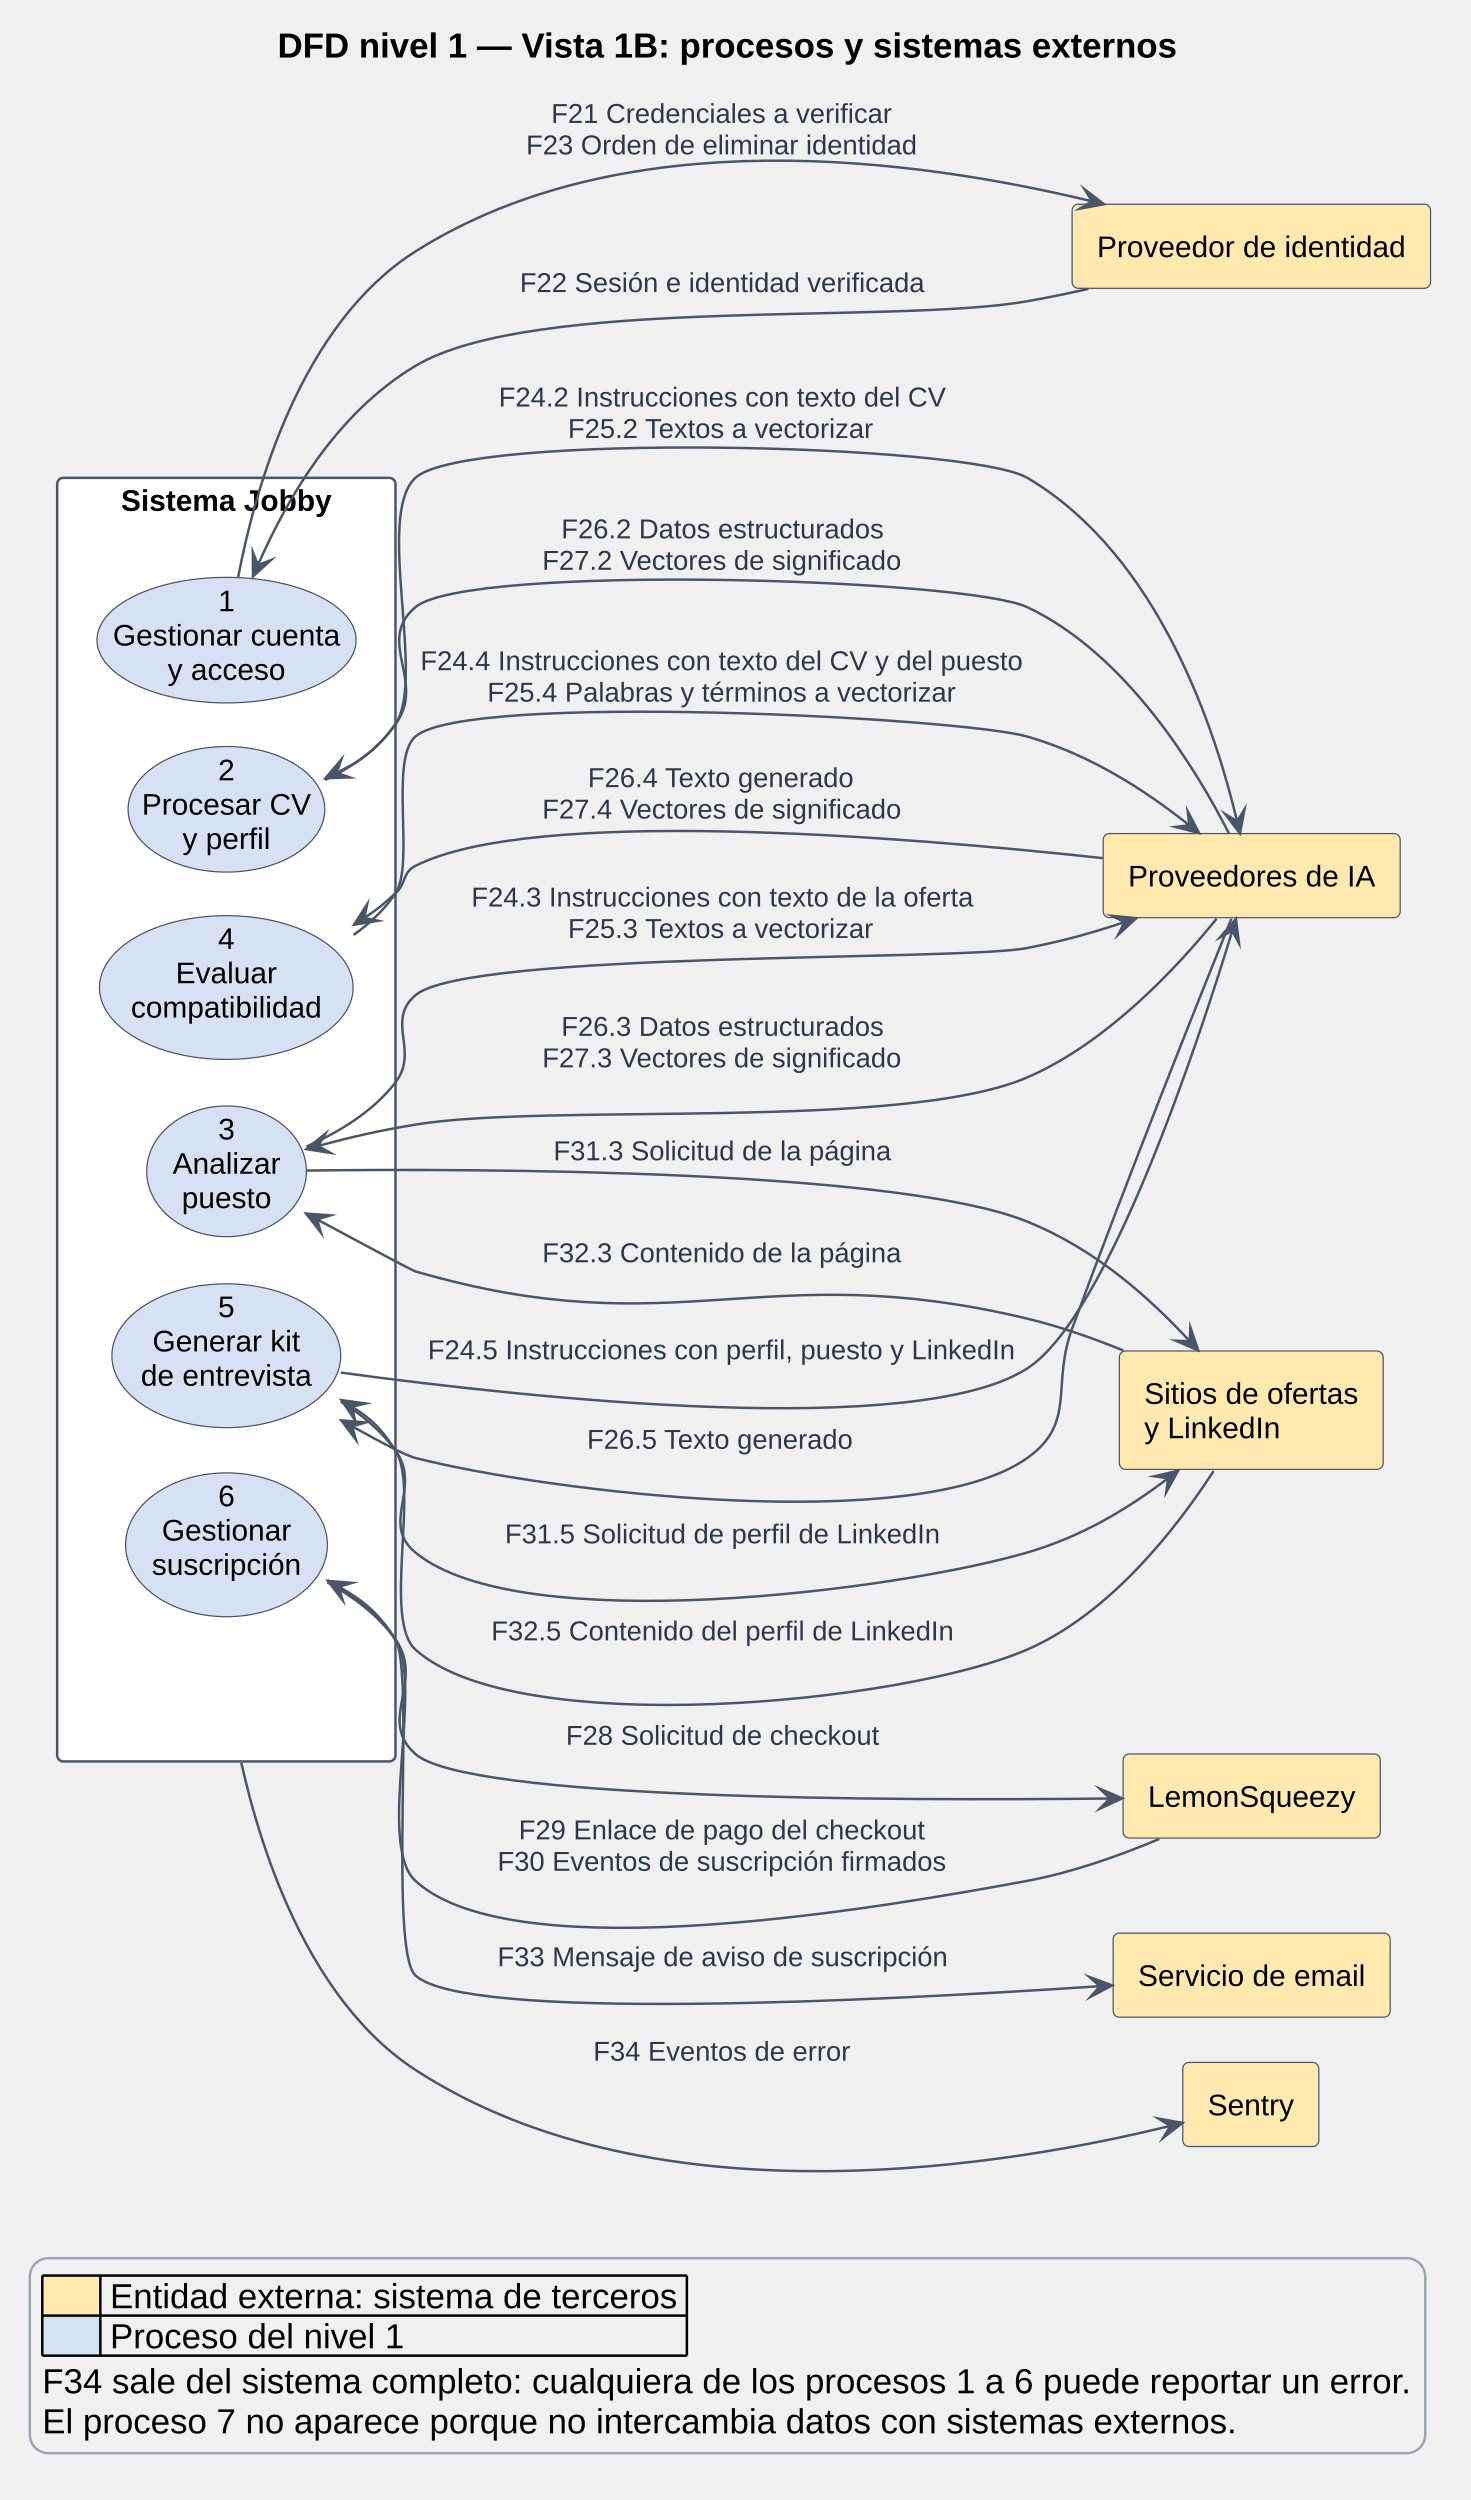
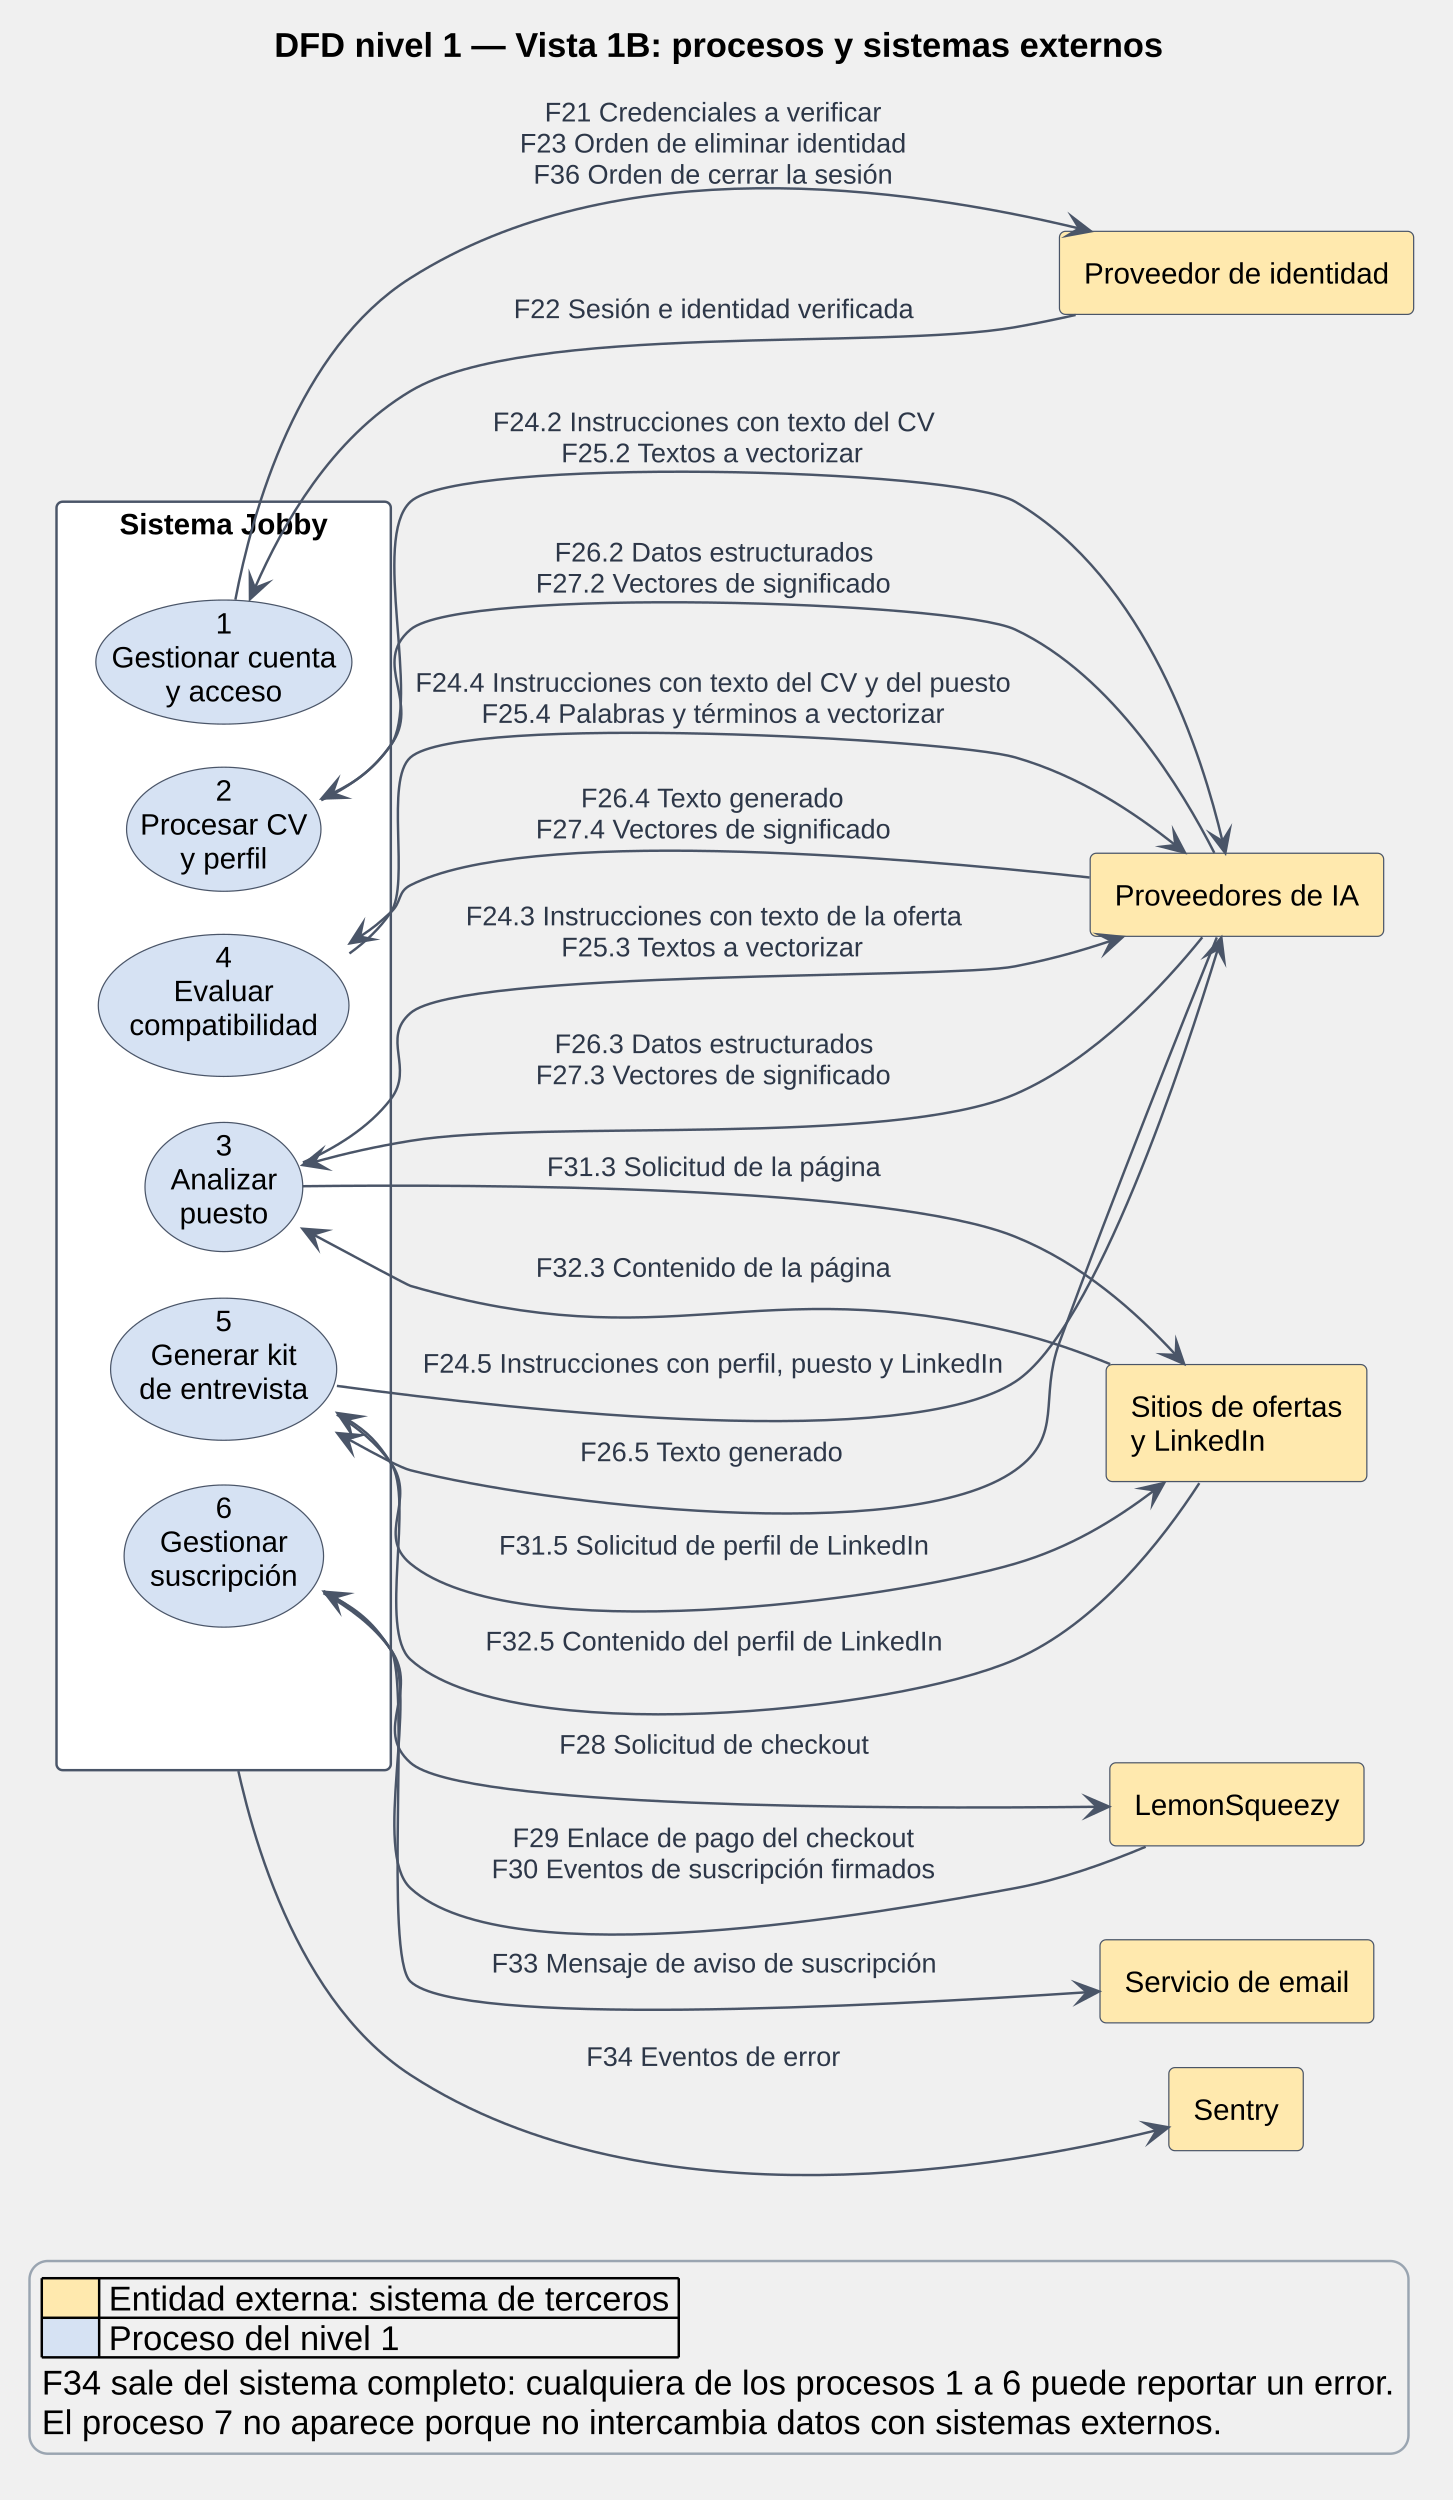
- <svg xmlns="http://www.w3.org/2000/svg" version="1.1" data-diagram-type="DESCRIPTION" style="width:591px;height:1005px;background:#FFFFFF;" width="591px" height="1005px" viewBox="0 0 591 1005" zoomAndPan="magnify" preserveAspectRatio="none" contentStyleType="text/css">
+ <svg xmlns="http://www.w3.org/2000/svg" version="1.1" data-diagram-type="DESCRIPTION" style="width:591px;height:1017px;background:#FFFFFF;" width="591px" height="1017px" viewBox="0 0 591 1017" zoomAndPan="magnify" preserveAspectRatio="none" contentStyleType="text/css">
  <defs />
  <g font-family="sans-serif" lengthAdjust="spacing">
    <g class="title" data-source-line="18">
      <text x="111.579" y="23.132" fill="#000" font-size="14" textLength="361.813" font-weight="700" font-family="Arial">DFD nivel 1 — Vista 1B: procesos y sistemas externos</text>
    </g>
    <g class="cluster" data-qualified-name="SIS" id="ent0001" data-source-line="20">
-       <rect x="22.985" y="192.099" width="136" height="516" fill="#FFF" style="stroke:#4A5568;stroke-width:1;" rx="2.5" ry="2.5" />
-       <text x="48.636" y="205.354" fill="#000" font-size="12" textLength="84.697" font-weight="700" font-family="Arial">Sistema Jobby</text>
+       <rect x="22.985" y="204.099" width="136" height="516" fill="#FFF" style="stroke:#4A5568;stroke-width:1;" rx="2.5" ry="2.5" />
+       <text x="48.636" y="217.354" fill="#000" font-size="12" textLength="84.697" font-weight="700" font-family="Arial">Sistema Jobby</text>
    </g>
    <g class="entity" data-qualified-name="ID" id="ent0008" data-source-line="29">
-       <rect x="430.985" y="82.099" width="144.09" height="33.799" fill="#FFE9AE" style="stroke:#4A5568;stroke-width:0.5;" rx="2.5" ry="2.5" />
-       <text x="440.985" y="103.354" fill="#000" font-size="12" textLength="124.09" font-family="Arial">Proveedor de identidad</text>
+       <rect x="430.985" y="94.099" width="144.09" height="33.799" fill="#FFE9AE" style="stroke:#4A5568;stroke-width:0.5;" rx="2.5" ry="2.5" />
+       <text x="440.985" y="115.354" fill="#000" font-size="12" textLength="124.09" font-family="Arial">Proveedor de identidad</text>
    </g>
    <g class="entity" data-qualified-name="IA" id="ent0009" data-source-line="30">
-       <rect x="443.485" y="335.099" width="119.393" height="33.799" fill="#FFE9AE" style="stroke:#4A5568;stroke-width:0.5;" rx="2.5" ry="2.5" />
-       <text x="453.485" y="356.354" fill="#000" font-size="12" textLength="99.393" font-family="Arial">Proveedores de IA</text>
+       <rect x="443.485" y="347.099" width="119.393" height="33.799" fill="#FFE9AE" style="stroke:#4A5568;stroke-width:0.5;" rx="2.5" ry="2.5" />
+       <text x="453.485" y="368.354" fill="#000" font-size="12" textLength="99.393" font-family="Arial">Proveedores de IA</text>
    </g>
    <g class="entity" data-qualified-name="LS" id="ent0010" data-source-line="31">
-       <rect x="451.485" y="705.099" width="103.391" height="33.799" fill="#FFE9AE" style="stroke:#4A5568;stroke-width:0.5;" rx="2.5" ry="2.5" />
-       <text x="461.485" y="726.354" fill="#000" font-size="12" textLength="83.391" font-family="Arial">LemonSqueezy</text>
+       <rect x="451.485" y="717.099" width="103.391" height="33.799" fill="#FFE9AE" style="stroke:#4A5568;stroke-width:0.5;" rx="2.5" ry="2.5" />
+       <text x="461.485" y="738.354" fill="#000" font-size="12" textLength="83.391" font-family="Arial">LemonSqueezy</text>
    </g>
    <g class="entity" data-qualified-name="W" id="ent0011" data-source-line="32">
-       <rect x="449.985" y="543.099" width="106.045" height="47.598" fill="#FFE9AE" style="stroke:#4A5568;stroke-width:0.5;" rx="2.5" ry="2.5" />
-       <text x="459.985" y="564.354" fill="#000" font-size="12" textLength="86.045" font-family="Arial">Sitios de ofertas</text>
-       <text x="459.985" y="578.153" fill="#000" font-size="12" textLength="54.703" font-family="Arial">y LinkedIn</text>
+       <rect x="449.985" y="555.099" width="106.045" height="47.598" fill="#FFE9AE" style="stroke:#4A5568;stroke-width:0.5;" rx="2.5" ry="2.5" />
+       <text x="459.985" y="576.354" fill="#000" font-size="12" textLength="86.045" font-family="Arial">Sitios de ofertas</text>
+       <text x="459.985" y="590.153" fill="#000" font-size="12" textLength="54.703" font-family="Arial">y LinkedIn</text>
    </g>
    <g class="entity" data-qualified-name="EM" id="ent0012" data-source-line="33">
-       <rect x="447.485" y="777.099" width="111.371" height="33.799" fill="#FFE9AE" style="stroke:#4A5568;stroke-width:0.5;" rx="2.5" ry="2.5" />
-       <text x="457.485" y="798.354" fill="#000" font-size="12" textLength="91.371" font-family="Arial">Servicio de email</text>
+       <rect x="447.485" y="789.099" width="111.371" height="33.799" fill="#FFE9AE" style="stroke:#4A5568;stroke-width:0.5;" rx="2.5" ry="2.5" />
+       <text x="457.485" y="810.354" fill="#000" font-size="12" textLength="91.371" font-family="Arial">Servicio de email</text>
    </g>
    <g class="entity" data-qualified-name="SE" id="ent0013" data-source-line="34">
-       <rect x="475.485" y="829.099" width="54.682" height="33.799" fill="#FFE9AE" style="stroke:#4A5568;stroke-width:0.5;" rx="2.5" ry="2.5" />
-       <text x="485.485" y="850.354" fill="#000" font-size="12" textLength="34.682" font-family="Arial">Sentry</text>
+       <rect x="475.485" y="841.099" width="54.682" height="33.799" fill="#FFE9AE" style="stroke:#4A5568;stroke-width:0.5;" rx="2.5" ry="2.5" />
+       <text x="485.485" y="862.354" fill="#000" font-size="12" textLength="34.682" font-family="Arial">Sentry</text>
    </g>
    <g class="entity" data-qualified-name="SIS.P1" id="ent0002" data-source-line="21">
-       <ellipse cx="91.071" cy="257.333" rx="52.086" ry="25.234" fill="#D6E2F3" style="stroke:#4A5568;stroke-width:0.5;" />
-       <text x="87.734" y="245.712" fill="#000" font-size="12" font-family="Arial">1</text>
-       <text x="45.376" y="259.511" fill="#000" font-size="12" textLength="91.389" font-family="Arial">Gestionar cuenta</text>
-       <text x="67.393" y="273.31" fill="#000" font-size="12" textLength="47.355" font-family="Arial">y acceso</text>
+       <ellipse cx="91.071" cy="269.333" rx="52.086" ry="25.234" fill="#D6E2F3" style="stroke:#4A5568;stroke-width:0.5;" />
+       <text x="87.734" y="257.712" fill="#000" font-size="12" font-family="Arial">1</text>
+       <text x="45.376" y="271.511" fill="#000" font-size="12" textLength="91.389" font-family="Arial">Gestionar cuenta</text>
+       <text x="67.393" y="285.31" fill="#000" font-size="12" textLength="47.355" font-family="Arial">y acceso</text>
    </g>
    <g class="entity" data-qualified-name="SIS.P2" id="ent0003" data-source-line="22">
-       <ellipse cx="91.027" cy="325.337" rx="39.542" ry="25.239" fill="#D6E2F3" style="stroke:#4A5568;stroke-width:0.5;" />
-       <text x="87.69" y="313.705" fill="#000" font-size="12" font-family="Arial">2</text>
-       <text x="57.016" y="327.504" fill="#000" font-size="12" textLength="68.021" font-family="Arial">Procesar CV</text>
-       <text x="73.355" y="341.302" fill="#000" font-size="12" textLength="35.344" font-family="Arial">y perfil</text>
+       <ellipse cx="91.027" cy="337.337" rx="39.542" ry="25.239" fill="#D6E2F3" style="stroke:#4A5568;stroke-width:0.5;" />
+       <text x="87.69" y="325.705" fill="#000" font-size="12" font-family="Arial">2</text>
+       <text x="57.016" y="339.504" fill="#000" font-size="12" textLength="68.021" font-family="Arial">Procesar CV</text>
+       <text x="73.355" y="353.302" fill="#000" font-size="12" textLength="35.344" font-family="Arial">y perfil</text>
    </g>
    <g class="entity" data-qualified-name="SIS.P3" id="ent0004" data-source-line="23">
-       <ellipse cx="91.078" cy="470.873" rx="32.093" ry="26.274" fill="#D6E2F3" style="stroke:#4A5568;stroke-width:0.5;" />
-       <text x="87.741" y="458.051" fill="#000" font-size="12" font-family="Arial">3</text>
-       <text x="69.401" y="471.85" fill="#000" font-size="12" textLength="43.354" font-family="Arial">Analizar</text>
-       <text x="73.063" y="485.649" fill="#000" font-size="12" textLength="36.029" font-family="Arial">puesto</text>
+       <ellipse cx="91.078" cy="482.873" rx="32.093" ry="26.274" fill="#D6E2F3" style="stroke:#4A5568;stroke-width:0.5;" />
+       <text x="87.741" y="470.051" fill="#000" font-size="12" font-family="Arial">3</text>
+       <text x="69.401" y="483.85" fill="#000" font-size="12" textLength="43.354" font-family="Arial">Analizar</text>
+       <text x="73.063" y="497.649" fill="#000" font-size="12" textLength="36.029" font-family="Arial">puesto</text>
    </g>
    <g class="entity" data-qualified-name="SIS.P4" id="ent0005" data-source-line="24">
-       <ellipse cx="90.973" cy="396.995" rx="50.988" ry="28.896" fill="#D6E2F3" style="stroke:#4A5568;stroke-width:0.5;" />
-       <text x="87.636" y="381.46" fill="#000" font-size="12" font-family="Arial">4</text>
-       <text x="70.629" y="395.259" fill="#000" font-size="12" textLength="40.688" font-family="Arial">Evaluar</text>
-       <text x="52.617" y="409.058" fill="#000" font-size="12" textLength="76.711" font-family="Arial">compatibilidad</text>
+       <ellipse cx="90.973" cy="408.995" rx="50.988" ry="28.896" fill="#D6E2F3" style="stroke:#4A5568;stroke-width:0.5;" />
+       <text x="87.636" y="393.46" fill="#000" font-size="12" font-family="Arial">4</text>
+       <text x="70.629" y="407.259" fill="#000" font-size="12" textLength="40.688" font-family="Arial">Evaluar</text>
+       <text x="52.617" y="421.058" fill="#000" font-size="12" textLength="76.711" font-family="Arial">compatibilidad</text>
    </g>
    <g class="entity" data-qualified-name="SIS.P5" id="ent0006" data-source-line="25">
-       <ellipse cx="90.975" cy="545.001" rx="45.991" ry="28.902" fill="#D6E2F3" style="stroke:#4A5568;stroke-width:0.5;" />
-       <text x="87.639" y="529.476" fill="#000" font-size="12" font-family="Arial">5</text>
-       <text x="61.298" y="543.274" fill="#000" font-size="12" textLength="59.355" font-family="Arial">Generar kit</text>
-       <text x="56.622" y="557.073" fill="#000" font-size="12" textLength="68.707" font-family="Arial">de entrevista</text>
+       <ellipse cx="90.975" cy="557.001" rx="45.991" ry="28.902" fill="#D6E2F3" style="stroke:#4A5568;stroke-width:0.5;" />
+       <text x="87.639" y="541.476" fill="#000" font-size="12" font-family="Arial">5</text>
+       <text x="61.298" y="555.274" fill="#000" font-size="12" textLength="59.355" font-family="Arial">Generar kit</text>
+       <text x="56.622" y="569.073" fill="#000" font-size="12" textLength="68.707" font-family="Arial">de entrevista</text>
    </g>
    <g class="entity" data-qualified-name="SIS.P6" id="ent0007" data-source-line="26">
-       <ellipse cx="91.055" cy="621.01" rx="40.57" ry="28.911" fill="#D6E2F3" style="stroke:#4A5568;stroke-width:0.5;" />
-       <text x="87.718" y="605.5" fill="#000" font-size="12" font-family="Arial">6</text>
-       <text x="65.043" y="619.299" fill="#000" font-size="12" textLength="52.025" font-family="Arial">Gestionar</text>
-       <text x="61.044" y="633.098" fill="#000" font-size="12" textLength="60.023" font-family="Arial">suscripción</text>
+       <ellipse cx="91.055" cy="633.01" rx="40.57" ry="28.911" fill="#D6E2F3" style="stroke:#4A5568;stroke-width:0.5;" />
+       <text x="87.718" y="617.5" fill="#000" font-size="12" font-family="Arial">6</text>
+       <text x="65.043" y="631.299" fill="#000" font-size="12" textLength="52.025" font-family="Arial">Gestionar</text>
+       <text x="61.044" y="645.098" fill="#000" font-size="12" textLength="60.023" font-family="Arial">suscripción</text>
    </g>
    <g class="link" data-entity-1="ent0002" data-entity-2="ent0008" id="lnk14" data-link-type="dependency">
-       <polygon points="443.82,82.096,436.007,76.099,438.959,80.925,434.133,83.876,443.82,82.096" fill="#4A5568" style="stroke:#4A5568;stroke-width:1;stroke-linejoin:miter;stroke-miterlimit:10;" />
-       <path d="M95.748,231.966 C102.666,195.763 121.153,130.109 166.985,101.099 C251.143,47.829 367.754,63.762 438.959,80.925" style="stroke:#4A5568;stroke-width:1;" fill="none" />
+       <polygon points="443.82,94.096,436.007,88.099,438.959,92.925,434.133,95.876,443.82,94.096" fill="#4A5568" style="stroke:#4A5568;stroke-width:1;stroke-linejoin:miter;stroke-miterlimit:10;" />
+       <path d="M95.748,243.966 C102.666,207.763 121.153,142.109 166.985,113.099 C251.143,59.829 367.754,75.762 438.959,92.925" style="stroke:#4A5568;stroke-width:1;" fill="none" />
      <text x="221.585" y="49.417" fill="#2D3748" font-size="11" textLength="136.947" font-family="Arial">F21 Credenciales a verificar</text>
      <text x="211.485" y="62.065" fill="#2D3748" font-size="11" textLength="157.147" font-family="Arial">F23 Orden de eliminar identidad</text>
+       <text x="216.996" y="74.714" fill="#2D3748" font-size="11" textLength="146.126" font-family="Arial">F36 Orden de cerrar la sesión</text>
    </g>
    <g class="link" data-entity-1="ent0002" data-entity-2="ent0008" id="lnk15" data-link-type="dependency">
-       <polygon points="101.684,231.749,108.961,225.112,103.692,227.17,101.634,221.901,101.684,231.749" fill="#4A5568" style="stroke:#4A5568;stroke-width:1;stroke-linejoin:miter;stroke-miterlimit:10;" />
-       <path d="M103.692,227.17 C115.091,201.161 134.648,166.431 166.985,147.099 C214.167,118.891 358.842,130.605 412.985,121.099 C420.98,119.695 429.322,117.977 437.555,116.126" style="stroke:#4A5568;stroke-width:1;" fill="none" />
-       <text x="208.985" y="117.417" fill="#2D3748" font-size="11" textLength="162.658" font-family="Arial">F22 Sesión e identidad verificada</text>
+       <polygon points="101.684,243.749,108.961,237.112,103.692,239.17,101.634,233.901,101.684,243.749" fill="#4A5568" style="stroke:#4A5568;stroke-width:1;stroke-linejoin:miter;stroke-miterlimit:10;" />
+       <path d="M103.692,239.17 C115.091,213.161 134.648,178.431 166.985,159.099 C214.167,130.891 358.842,142.605 412.985,133.099 C420.98,131.695 429.322,129.977 437.555,128.126" style="stroke:#4A5568;stroke-width:1;" fill="none" />
+       <text x="208.985" y="129.417" fill="#2D3748" font-size="11" textLength="162.658" font-family="Arial">F22 Sesión e identidad verificada</text>
    </g>
    <g class="link" data-entity-1="ent0003" data-entity-2="ent0009" id="lnk16" data-link-type="dependency">
-       <polygon points="498.46,335.056,500.28,325.376,497.309,330.19,492.495,327.218,498.46,335.056" fill="#4A5568" style="stroke:#4A5568;stroke-width:1;stroke-linejoin:miter;stroke-miterlimit:10;" />
-       <path d="M130.663,313.552 C141.536,308.414 152.226,301.173 158.985,291.099 C171.281,272.77 150.761,207.064 166.985,192.099 C187.076,173.566 389.423,178.243 412.985,192.099 C466.688,223.679 489.177,295.825 497.309,330.19" style="stroke:#4A5568;stroke-width:1;" fill="none" />
-       <text x="200.485" y="163.417" fill="#2D3748" font-size="11" textLength="179.76" font-family="Arial">F24.2 Instrucciones con texto del CV</text>
-       <text x="228.313" y="176.065" fill="#2D3748" font-size="11" textLength="124.104" font-family="Arial">F25.2 Textos a vectorizar</text>
+       <polygon points="498.46,347.056,500.28,337.376,497.309,342.19,492.495,339.218,498.46,347.056" fill="#4A5568" style="stroke:#4A5568;stroke-width:1;stroke-linejoin:miter;stroke-miterlimit:10;" />
+       <path d="M130.663,325.552 C141.536,320.414 152.226,313.173 158.985,303.099 C171.281,284.77 150.761,219.064 166.985,204.099 C187.076,185.566 389.423,190.243 412.985,204.099 C466.688,235.679 489.177,307.825 497.309,342.19" style="stroke:#4A5568;stroke-width:1;" fill="none" />
+       <text x="200.485" y="175.417" fill="#2D3748" font-size="11" textLength="179.76" font-family="Arial">F24.2 Instrucciones con texto del CV</text>
+       <text x="228.313" y="188.065" fill="#2D3748" font-size="11" textLength="124.104" font-family="Arial">F25.2 Textos a vectorizar</text>
    </g>
    <g class="link" data-entity-1="ent0003" data-entity-2="ent0009" id="lnk17" data-link-type="dependency">
-       <polygon points="130.832,312.843,140.676,312.528,135.334,310.667,137.194,305.325,130.832,312.843" fill="#4A5568" style="stroke:#4A5568;stroke-width:1;stroke-linejoin:miter;stroke-miterlimit:10;" />
-       <path d="M135.334,310.667 C145.946,305.538 151.945,300.656 158.985,291.099 C171.552,274.038 150.793,257.767 166.985,244.099 C187.871,226.467 388.264,232.437 412.985,244.099 C452.978,262.964 481.089,309.592 493.999,334.972" style="stroke:#4A5568;stroke-width:1;" fill="none" />
-       <text x="225.633" y="216.417" fill="#2D3748" font-size="11" textLength="129.621" font-family="Arial">F26.2 Datos estructurados</text>
-       <text x="217.985" y="229.065" fill="#2D3748" font-size="11" textLength="144.917" font-family="Arial">F27.2 Vectores de significado</text>
+       <polygon points="130.832,324.843,140.676,324.528,135.334,322.667,137.194,317.325,130.832,324.843" fill="#4A5568" style="stroke:#4A5568;stroke-width:1;stroke-linejoin:miter;stroke-miterlimit:10;" />
+       <path d="M135.334,322.667 C145.946,317.538 151.945,312.656 158.985,303.099 C171.552,286.038 150.793,269.767 166.985,256.099 C187.871,238.467 388.264,244.437 412.985,256.099 C452.978,274.964 481.089,321.592 493.999,346.972" style="stroke:#4A5568;stroke-width:1;" fill="none" />
+       <text x="225.633" y="228.417" fill="#2D3748" font-size="11" textLength="129.621" font-family="Arial">F26.2 Datos estructurados</text>
+       <text x="217.985" y="241.065" fill="#2D3748" font-size="11" textLength="144.917" font-family="Arial">F27.2 Vectores de significado</text>
    </g>
    <g class="link" data-entity-1="ent0004" data-entity-2="ent0009" id="lnk18" data-link-type="dependency">
-       <polygon points="456.805,369.121,447.003,368.156,452.059,370.694,449.521,375.75,456.805,369.121" fill="#4A5568" style="stroke:#4A5568;stroke-width:1;stroke-linejoin:miter;stroke-miterlimit:10;" />
-       <path d="M123.224,460.906 C136.075,455.222 150.02,446.861 158.985,435.099 C168.657,422.408 154.9,410.519 166.985,400.099 C187.747,382.196 386.095,386.439 412.985,381.099 C427.49,378.218 438.183,375.294 452.059,370.694" style="stroke:#4A5568;stroke-width:1;" fill="none" />
-       <text x="189.485" y="364.417" fill="#2D3748" font-size="11" textLength="201.781" font-family="Arial">F24.3 Instrucciones con texto de la oferta</text>
-       <text x="228.323" y="377.065" fill="#2D3748" font-size="11" textLength="124.104" font-family="Arial">F25.3 Textos a vectorizar</text>
+       <polygon points="456.805,381.121,447.003,380.156,452.059,382.694,449.521,387.75,456.805,381.121" fill="#4A5568" style="stroke:#4A5568;stroke-width:1;stroke-linejoin:miter;stroke-miterlimit:10;" />
+       <path d="M123.224,472.906 C136.075,467.222 150.02,458.861 158.985,447.099 C168.657,434.408 154.9,422.519 166.985,412.099 C187.747,394.196 386.095,398.439 412.985,393.099 C427.49,390.218 438.183,387.294 452.059,382.694" style="stroke:#4A5568;stroke-width:1;" fill="none" />
+       <text x="189.485" y="376.417" fill="#2D3748" font-size="11" textLength="201.781" font-family="Arial">F24.3 Instrucciones con texto de la oferta</text>
+       <text x="228.323" y="389.065" fill="#2D3748" font-size="11" textLength="124.104" font-family="Arial">F25.3 Textos a vectorizar</text>
    </g>
    <g class="link" data-entity-1="ent0004" data-entity-2="ent0009" id="lnk19" data-link-type="dependency">
-       <polygon points="123.116,461.942,132.846,463.463,127.944,460.641,130.766,455.739,123.116,461.942" fill="#4A5568" style="stroke:#4A5568;stroke-width:1;stroke-linejoin:miter;stroke-miterlimit:10;" />
-       <path d="M127.944,460.641 C141.335,457.034 152.404,454.491 166.985,452.099 C221.091,443.223 362.65,454.84 412.985,433.099 C445.207,419.181 473.467,388.646 489.088,369.298" style="stroke:#4A5568;stroke-width:1;" fill="none" />
-       <text x="225.633" y="416.417" fill="#2D3748" font-size="11" textLength="129.621" font-family="Arial">F26.3 Datos estructurados</text>
-       <text x="217.985" y="429.065" fill="#2D3748" font-size="11" textLength="144.917" font-family="Arial">F27.3 Vectores de significado</text>
+       <polygon points="123.116,473.942,132.846,475.463,127.944,472.641,130.766,467.739,123.116,473.942" fill="#4A5568" style="stroke:#4A5568;stroke-width:1;stroke-linejoin:miter;stroke-miterlimit:10;" />
+       <path d="M127.944,472.641 C141.335,469.034 152.404,466.491 166.985,464.099 C221.091,455.223 362.65,466.84 412.985,445.099 C445.207,431.181 473.467,400.646 489.088,381.298" style="stroke:#4A5568;stroke-width:1;" fill="none" />
+       <text x="225.633" y="428.417" fill="#2D3748" font-size="11" textLength="129.621" font-family="Arial">F26.3 Datos estructurados</text>
+       <text x="217.985" y="441.065" fill="#2D3748" font-size="11" textLength="144.917" font-family="Arial">F27.3 Vectores de significado</text>
    </g>
    <g class="link" data-entity-1="ent0004" data-entity-2="ent0011" id="lnk20" data-link-type="dependency">
-       <polygon points="481.701,542.857,478.52,533.536,478.304,539.189,472.651,538.972,481.701,542.857" fill="#4A5568" style="stroke:#4A5568;stroke-width:1;stroke-linejoin:miter;stroke-miterlimit:10;" />
-       <path d="M123.126,470.554 C193.164,469.726 361.03,470.076 412.985,491.099 C440.295,502.15 461.823,521.396 478.304,539.189" style="stroke:#4A5568;stroke-width:1;" fill="none" />
-       <text x="222.485" y="466.417" fill="#2D3748" font-size="11" textLength="135.76" font-family="Arial">F31.3 Solicitud de la página</text>
+       <polygon points="481.701,554.857,478.52,545.536,478.304,551.189,472.651,550.972,481.701,554.857" fill="#4A5568" style="stroke:#4A5568;stroke-width:1;stroke-linejoin:miter;stroke-miterlimit:10;" />
+       <path d="M123.126,482.554 C193.164,481.726 361.03,482.076 412.985,503.099 C440.295,514.15 461.823,533.396 478.304,551.189" style="stroke:#4A5568;stroke-width:1;" fill="none" />
+       <text x="222.485" y="478.417" fill="#2D3748" font-size="11" textLength="135.76" font-family="Arial">F31.3 Solicitud de la página</text>
    </g>
    <g class="link" data-entity-1="ent0004" data-entity-2="ent0011" id="lnk21" data-link-type="dependency">
-       <polygon points="123.036,487.842,129.068,495.627,127.439,490.21,132.857,488.582,123.036,487.842" fill="#4A5568" style="stroke:#4A5568;stroke-width:1;stroke-linejoin:miter;stroke-miterlimit:10;" />
-       <path d="M127.439,490.21 C147.515,501.005 165.736,510.735 166.985,511.099 C272.266,541.774 306.354,504.508 412.985,530.099 C425.839,533.184 439.236,537.888 451.615,542.919" style="stroke:#4A5568;stroke-width:1;" fill="none" />
-       <text x="217.985" y="507.417" fill="#2D3748" font-size="11" textLength="144.332" font-family="Arial">F32.3 Contenido de la página</text>
+       <polygon points="123.036,499.842,129.068,507.627,127.439,502.21,132.857,500.582,123.036,499.842" fill="#4A5568" style="stroke:#4A5568;stroke-width:1;stroke-linejoin:miter;stroke-miterlimit:10;" />
+       <path d="M127.439,502.21 C147.515,513.005 165.736,522.735 166.985,523.099 C272.266,553.774 306.354,516.508 412.985,542.099 C425.839,545.184 439.236,549.888 451.615,554.919" style="stroke:#4A5568;stroke-width:1;" fill="none" />
+       <text x="217.985" y="519.417" fill="#2D3748" font-size="11" textLength="144.332" font-family="Arial">F32.3 Contenido de la página</text>
    </g>
    <g class="link" data-entity-1="ent0005" data-entity-2="ent0009" id="lnk22" data-link-type="dependency">
-       <polygon points="482.035,334.878,477.464,326.155,478.116,331.774,472.497,332.426,482.035,334.878" fill="#4A5568" style="stroke:#4A5568;stroke-width:1;stroke-linejoin:miter;stroke-miterlimit:10;" />
-       <path d="M142.144,375.866 C148.664,371.203 154.591,365.652 158.985,359.099 C166.843,347.377 156.396,305.428 166.985,296.099 C187.494,278.029 386.722,288.524 412.985,296.099 C439.12,303.637 461.063,318.266 478.116,331.774" style="stroke:#4A5568;stroke-width:1;" fill="none" />
-       <text x="168.985" y="269.417" fill="#2D3748" font-size="11" textLength="242.134" font-family="Arial">F24.4 Instrucciones con texto del CV y del puesto</text>
-       <text x="195.902" y="282.065" fill="#2D3748" font-size="11" textLength="188.3" font-family="Arial">F25.4 Palabras y términos a vectorizar</text>
+       <polygon points="482.035,346.878,477.464,338.155,478.116,343.774,472.497,344.426,482.035,346.878" fill="#4A5568" style="stroke:#4A5568;stroke-width:1;stroke-linejoin:miter;stroke-miterlimit:10;" />
+       <path d="M142.144,387.866 C148.664,383.203 154.591,377.652 158.985,371.099 C166.843,359.377 156.396,317.428 166.985,308.099 C187.494,290.029 386.722,300.524 412.985,308.099 C439.12,315.637 461.063,330.266 478.116,343.774" style="stroke:#4A5568;stroke-width:1;" fill="none" />
+       <text x="168.985" y="281.417" fill="#2D3748" font-size="11" textLength="242.134" font-family="Arial">F24.4 Instrucciones con texto del CV y del puesto</text>
+       <text x="195.902" y="294.065" fill="#2D3748" font-size="11" textLength="188.3" font-family="Arial">F25.4 Palabras y términos a vectorizar</text>
    </g>
    <g class="link" data-entity-1="ent0005" data-entity-2="ent0009" id="lnk23" data-link-type="dependency">
-       <polygon points="142.281,371.761,151.999,370.158,146.459,369.014,147.603,363.474,142.281,371.761" fill="#4A5568" style="stroke:#4A5568;stroke-width:1;stroke-linejoin:miter;stroke-miterlimit:10;" />
-       <path d="M146.459,369.014 C152.356,365.135 153.898,363.641 158.985,359.099 C163.494,355.072 161.598,350.842 166.985,348.099 C213.632,324.345 360.301,335.972 443.274,344.97" style="stroke:#4A5568;stroke-width:1;" fill="none" />
-       <text x="236.324" y="316.417" fill="#2D3748" font-size="11" textLength="108.238" font-family="Arial">F26.4 Texto generado</text>
-       <text x="217.985" y="329.065" fill="#2D3748" font-size="11" textLength="144.917" font-family="Arial">F27.4 Vectores de significado</text>
+       <polygon points="142.281,383.761,151.999,382.158,146.459,381.014,147.603,375.474,142.281,383.761" fill="#4A5568" style="stroke:#4A5568;stroke-width:1;stroke-linejoin:miter;stroke-miterlimit:10;" />
+       <path d="M146.459,381.014 C152.356,377.135 153.898,375.641 158.985,371.099 C163.494,367.072 161.598,362.842 166.985,360.099 C213.632,336.345 360.301,347.972 443.274,356.97" style="stroke:#4A5568;stroke-width:1;" fill="none" />
+       <text x="236.324" y="328.417" fill="#2D3748" font-size="11" textLength="108.238" font-family="Arial">F26.4 Texto generado</text>
+       <text x="217.985" y="341.065" fill="#2D3748" font-size="11" textLength="144.917" font-family="Arial">F27.4 Vectores de significado</text>
    </g>
    <g class="link" data-entity-1="ent0006" data-entity-2="ent0009" id="lnk24" data-link-type="dependency">
-       <polygon points="496.856,369.395,490.403,376.835,495.396,374.177,498.054,379.17,496.856,369.395" fill="#4A5568" style="stroke:#4A5568;stroke-width:1;stroke-linejoin:miter;stroke-miterlimit:10;" />
-       <path d="M137.043,551.784 C214.465,562.304 368.702,578.744 412.985,550.099 C445.578,529.014 481.886,418.435 495.396,374.177" style="stroke:#4A5568;stroke-width:1;" fill="none" />
-       <text x="171.985" y="546.417" fill="#2D3748" font-size="11" textLength="236.022" font-family="Arial">F24.5 Instrucciones con perfil, puesto y LinkedIn</text>
+       <polygon points="496.856,381.395,490.403,388.835,495.396,386.177,498.054,391.17,496.856,381.395" fill="#4A5568" style="stroke:#4A5568;stroke-width:1;stroke-linejoin:miter;stroke-miterlimit:10;" />
+       <path d="M137.043,563.784 C214.465,574.304 368.702,590.744 412.985,562.099 C445.578,541.014 481.886,430.435 495.396,386.177" style="stroke:#4A5568;stroke-width:1;" fill="none" />
+       <text x="171.985" y="558.417" fill="#2D3748" font-size="11" textLength="236.022" font-family="Arial">F24.5 Instrucciones con perfil, puesto y LinkedIn</text>
    </g>
    <g class="link" data-entity-1="ent0006" data-entity-2="ent0009" id="lnk25" data-link-type="dependency">
-       <polygon points="137.182,570.969,143.108,578.835,141.553,573.396,146.992,571.84,137.182,570.969" fill="#4A5568" style="stroke:#4A5568;stroke-width:1;stroke-linejoin:miter;stroke-miterlimit:10;" />
-       <path d="M141.553,573.396 C155.286,581.021 163.355,585.171 166.985,586.099 C219.95,599.631 368.454,617.807 412.985,586.099 C432.907,571.913 422.539,557.051 430.985,534.099 C453.414,473.144 482.017,401.541 495.006,369.329" style="stroke:#4A5568;stroke-width:1;" fill="none" />
-       <text x="235.985" y="582.417" fill="#2D3748" font-size="11" textLength="108.238" font-family="Arial">F26.5 Texto generado</text>
+       <polygon points="137.182,582.969,143.108,590.835,141.553,585.396,146.992,583.84,137.182,582.969" fill="#4A5568" style="stroke:#4A5568;stroke-width:1;stroke-linejoin:miter;stroke-miterlimit:10;" />
+       <path d="M141.553,585.396 C155.286,593.021 163.355,597.171 166.985,598.099 C219.95,611.631 368.454,629.807 412.985,598.099 C432.907,583.913 422.539,569.051 430.985,546.099 C453.414,485.144 482.017,413.541 495.006,381.329" style="stroke:#4A5568;stroke-width:1;" fill="none" />
+       <text x="235.985" y="594.417" fill="#2D3748" font-size="11" textLength="108.238" font-family="Arial">F26.5 Texto generado</text>
    </g>
    <g class="link" data-entity-1="ent0006" data-entity-2="ent0011" id="lnk26" data-link-type="dependency">
-       <polygon points="473.607,591.241,464.012,593.462,469.614,594.25,468.826,599.851,473.607,591.241" fill="#4A5568" style="stroke:#4A5568;stroke-width:1;stroke-linejoin:miter;stroke-miterlimit:10;" />
-       <path d="M137.006,563.444 C145.385,568.681 153.283,575.175 158.985,583.099 C169.829,598.168 152.655,612.294 166.985,624.099 C209.179,658.856 360.521,639.459 412.985,624.099 C435.173,617.603 453.086,606.702 469.614,594.25" style="stroke:#4A5568;stroke-width:1;" fill="none" />
-       <text x="202.985" y="620.417" fill="#2D3748" font-size="11" textLength="174.888" font-family="Arial">F31.5 Solicitud de perfil de LinkedIn</text>
+       <polygon points="473.607,603.241,464.012,605.462,469.614,606.25,468.826,611.851,473.607,603.241" fill="#4A5568" style="stroke:#4A5568;stroke-width:1;stroke-linejoin:miter;stroke-miterlimit:10;" />
+       <path d="M137.006,575.444 C145.385,580.681 153.283,587.175 158.985,595.099 C169.829,610.168 152.655,624.294 166.985,636.099 C209.179,670.856 360.521,651.459 412.985,636.099 C435.173,629.603 453.086,618.702 469.614,606.25" style="stroke:#4A5568;stroke-width:1;" fill="none" />
+       <text x="202.985" y="632.417" fill="#2D3748" font-size="11" textLength="174.888" font-family="Arial">F31.5 Solicitud de perfil de LinkedIn</text>
    </g>
    <g class="link" data-entity-1="ent0006" data-entity-2="ent0011" id="lnk27" data-link-type="dependency">
-       <polygon points="137.238,562.835,142.747,570.999,141.477,565.487,146.989,564.217,137.238,562.835" fill="#4A5568" style="stroke:#4A5568;stroke-width:1;stroke-linejoin:miter;stroke-miterlimit:10;" />
-       <path d="M141.477,565.487 C149.947,570.784 153.584,574.806 158.985,583.099 C168.735,598.07 153.738,651.11 166.985,663.099 C207.518,699.78 362.884,684.97 412.985,663.099 C446.311,648.55 472.745,614.687 487.884,591.336" style="stroke:#4A5568;stroke-width:1;" fill="none" />
-       <text x="197.485" y="659.417" fill="#2D3748" font-size="11" textLength="185.904" font-family="Arial">F32.5 Contenido del perfil de LinkedIn</text>
+       <polygon points="137.238,574.835,142.747,582.999,141.477,577.487,146.989,576.217,137.238,574.835" fill="#4A5568" style="stroke:#4A5568;stroke-width:1;stroke-linejoin:miter;stroke-miterlimit:10;" />
+       <path d="M141.477,577.487 C149.947,582.784 153.584,586.806 158.985,595.099 C168.735,610.07 153.738,663.11 166.985,675.099 C207.518,711.78 362.884,696.97 412.985,675.099 C446.311,660.55 472.745,626.687 487.884,603.336" style="stroke:#4A5568;stroke-width:1;" fill="none" />
+       <text x="197.485" y="671.417" fill="#2D3748" font-size="11" textLength="185.904" font-family="Arial">F32.5 Contenido del perfil de LinkedIn</text>
    </g>
    <g class="link" data-entity-1="ent0007" data-entity-2="ent0010" id="lnk28" data-link-type="dependency">
-       <polygon points="451.146,722.944,442.102,719.043,446.146,722.999,442.19,727.043,451.146,722.944" fill="#4A5568" style="stroke:#4A5568;stroke-width:1;stroke-linejoin:miter;stroke-miterlimit:10;" />
-       <path d="M131.573,636.09 C141.947,641.81 152.132,649.368 158.985,659.099 C170.933,676.065 151.448,691.343 166.985,705.099 C187.723,723.459 357.656,723.974 446.146,722.999" style="stroke:#4A5568;stroke-width:1;" fill="none" />
-       <text x="227.485" y="701.417" fill="#2D3748" font-size="11" textLength="125.963" font-family="Arial">F28 Solicitud de checkout</text>
+       <polygon points="451.146,734.944,442.102,731.043,446.146,734.999,442.19,739.043,451.146,734.944" fill="#4A5568" style="stroke:#4A5568;stroke-width:1;stroke-linejoin:miter;stroke-miterlimit:10;" />
+       <path d="M131.573,648.09 C141.947,653.81 152.132,661.368 158.985,671.099 C170.933,688.065 151.448,703.343 166.985,717.099 C187.723,735.459 357.656,735.974 446.146,734.999" style="stroke:#4A5568;stroke-width:1;" fill="none" />
+       <text x="227.485" y="713.417" fill="#2D3748" font-size="11" textLength="125.963" font-family="Arial">F28 Solicitud de checkout</text>
    </g>
    <g class="link" data-entity-1="ent0007" data-entity-2="ent0010" id="lnk29" data-link-type="dependency">
-       <polygon points="131.79,635.518,137.777,643.339,136.18,637.912,141.607,636.315,131.79,635.518" fill="#4A5568" style="stroke:#4A5568;stroke-width:1;stroke-linejoin:miter;stroke-miterlimit:10;" />
-       <path d="M136.18,637.912 C146.69,643.643 152.505,648.957 158.985,659.099 C170.631,677.324 151.075,741.447 166.985,756.099 C207.197,793.131 359.226,766.018 412.985,756.099 C431.04,752.767 450.17,745.933 466.049,739.259" style="stroke:#4A5568;stroke-width:1;" fill="none" />
-       <text x="208.525" y="739.417" fill="#2D3748" font-size="11" textLength="163.281" font-family="Arial">F29 Enlace de pago del checkout</text>
-       <text x="199.985" y="752.065" fill="#2D3748" font-size="11" textLength="180.361" font-family="Arial">F30 Eventos de suscripción firmados</text>
+       <polygon points="131.79,647.518,137.777,655.339,136.18,649.912,141.607,648.315,131.79,647.518" fill="#4A5568" style="stroke:#4A5568;stroke-width:1;stroke-linejoin:miter;stroke-miterlimit:10;" />
+       <path d="M136.18,649.912 C146.69,655.643 152.505,660.957 158.985,671.099 C170.631,689.324 151.075,753.447 166.985,768.099 C207.197,805.131 359.226,778.018 412.985,768.099 C431.04,764.767 450.17,757.933 466.049,751.259" style="stroke:#4A5568;stroke-width:1;" fill="none" />
+       <text x="208.525" y="751.417" fill="#2D3748" font-size="11" textLength="163.281" font-family="Arial">F29 Enlace de pago del checkout</text>
+       <text x="199.985" y="764.065" fill="#2D3748" font-size="11" textLength="180.361" font-family="Arial">F30 Eventos de suscripción firmados</text>
    </g>
    <g class="link" data-entity-1="ent0007" data-entity-2="ent0012" id="lnk30" data-link-type="dependency">
-       <polygon points="447.126,798.115,437.88,794.723,442.137,798.448,438.412,802.705,447.126,798.115" fill="#4A5568" style="stroke:#4A5568;stroke-width:1;stroke-linejoin:miter;stroke-miterlimit:10;" />
-       <path d="M131.588,635.234 C142.226,640.982 152.551,648.769 158.985,659.099 C166.929,671.853 156.05,783.792 166.985,794.099 C186.824,812.797 352.321,804.438 442.137,798.448" style="stroke:#4A5568;stroke-width:1;" fill="none" />
-       <text x="199.985" y="790.417" fill="#2D3748" font-size="11" textLength="180.984" font-family="Arial">F33 Mensaje de aviso de suscripción</text>
+       <polygon points="447.126,810.115,437.88,806.723,442.137,810.448,438.412,814.705,447.126,810.115" fill="#4A5568" style="stroke:#4A5568;stroke-width:1;stroke-linejoin:miter;stroke-miterlimit:10;" />
+       <path d="M131.588,647.234 C142.226,652.982 152.551,660.769 158.985,671.099 C166.929,683.853 156.05,795.792 166.985,806.099 C186.824,824.797 352.321,816.438 442.137,810.448" style="stroke:#4A5568;stroke-width:1;" fill="none" />
+       <text x="199.985" y="802.417" fill="#2D3748" font-size="11" textLength="180.984" font-family="Arial">F33 Mensaje de aviso de suscripción</text>
    </g>
    <g class="link" data-entity-1="ent0001" data-entity-2="ent0013" id="lnk31" data-link-type="dependency">
-       <polygon points="475.368,853.389,465.672,851.659,470.513,854.585,467.586,859.426,475.368,853.389" fill="#4A5568" style="stroke:#4A5568;stroke-width:1;stroke-linejoin:miter;stroke-miterlimit:10;" />
-       <path d="M96.971,708.468 C97.044,708.796 97.118,709.126 97.192,709.457 C97.491,710.784 97.806,712.142 98.136,713.53 C98.797,716.306 99.521,719.199 100.314,722.187 C103.488,734.138 107.761,747.604 113.445,761.158 C124.815,788.266 141.831,815.723 166.985,832.099 C264.795,895.776 410.032,869.493 470.513,854.585" style="stroke:#4A5568;stroke-width:1;" fill="none" />
-       <text x="238.485" y="828.417" fill="#2D3748" font-size="11" textLength="103.329" font-family="Arial">F34 Eventos de error</text>
+       <polygon points="475.368,865.389,465.672,863.659,470.513,866.585,467.586,871.426,475.368,865.389" fill="#4A5568" style="stroke:#4A5568;stroke-width:1;stroke-linejoin:miter;stroke-miterlimit:10;" />
+       <path d="M96.971,720.468 C97.044,720.796 97.118,721.126 97.192,721.457 C97.491,722.784 97.806,724.142 98.136,725.53 C98.797,728.306 99.521,731.199 100.314,734.187 C103.488,746.138 107.761,759.604 113.445,773.158 C124.815,800.266 141.831,827.723 166.985,844.099 C264.795,907.776 410.032,881.493 470.513,866.585" style="stroke:#4A5568;stroke-width:1;" fill="none" />
+       <text x="238.485" y="840.417" fill="#2D3748" font-size="11" textLength="103.329" font-family="Arial">F34 Eventos de error</text>
    </g>
    <g class="legend" data-source-line="55">
-       <rect x="12" y="907.776" width="560.97" height="78.395" fill="none" style="stroke:#9AA5B1;stroke-width:1;" rx="7.5" ry="7.5" />
-       <rect x="17" y="914.776" width="23.338" height="16.099" fill="#FFE9AE" style="stroke:none;" />
-       <text x="17" y="927.908" fill="#000" font-size="14" textLength="23.338" font-family="Arial">      </text>
-       <text x="44.228" y="927.908" fill="#000" font-size="14" textLength="228.006" font-family="Arial">Entidad externa: sistema de terceros</text>
-       <rect x="17" y="930.874" width="23.338" height="16.099" fill="#D6E2F3" style="stroke:none;" />
-       <text x="17" y="944.006" fill="#000" font-size="14" textLength="23.338" font-family="Arial">      </text>
-       <text x="44.228" y="944.006" fill="#000" font-size="14" textLength="118.289" font-family="Arial">Proceso del nivel 1</text>
-       <line x1="17" y1="914.776" x2="276.123" y2="914.776" style="stroke:#000;stroke-width:1;" />
-       <line x1="17" y1="930.874" x2="276.123" y2="930.874" style="stroke:#000;stroke-width:1;" />
-       <line x1="17" y1="946.973" x2="276.123" y2="946.973" style="stroke:#000;stroke-width:1;" />
-       <line x1="17" y1="914.776" x2="17" y2="946.973" style="stroke:#000;stroke-width:1;" />
-       <line x1="40.338" y1="914.776" x2="40.338" y2="946.973" style="stroke:#000;stroke-width:1;" />
-       <line x1="276.123" y1="914.776" x2="276.123" y2="946.973" style="stroke:#000;stroke-width:1;" />
-       <text x="17" y="962.105" fill="#000" font-size="14" textLength="550.97" font-family="Arial">F34 sale del sistema completo: cualquiera de los procesos 1 a 6 puede reportar un error.</text>
-       <text x="17" y="978.204" fill="#000" font-size="14" textLength="480.163" font-family="Arial">El proceso 7 no aparece porque no intercambia datos con sistemas externos.</text>
+       <rect x="12" y="919.776" width="560.97" height="78.395" fill="none" style="stroke:#9AA5B1;stroke-width:1;" rx="7.5" ry="7.5" />
+       <rect x="17" y="926.776" width="23.338" height="16.099" fill="#FFE9AE" style="stroke:none;" />
+       <text x="17" y="939.908" fill="#000" font-size="14" textLength="23.338" font-family="Arial">      </text>
+       <text x="44.228" y="939.908" fill="#000" font-size="14" textLength="228.006" font-family="Arial">Entidad externa: sistema de terceros</text>
+       <rect x="17" y="942.874" width="23.338" height="16.099" fill="#D6E2F3" style="stroke:none;" />
+       <text x="17" y="956.006" fill="#000" font-size="14" textLength="23.338" font-family="Arial">      </text>
+       <text x="44.228" y="956.006" fill="#000" font-size="14" textLength="118.289" font-family="Arial">Proceso del nivel 1</text>
+       <line x1="17" y1="926.776" x2="276.123" y2="926.776" style="stroke:#000;stroke-width:1;" />
+       <line x1="17" y1="942.874" x2="276.123" y2="942.874" style="stroke:#000;stroke-width:1;" />
+       <line x1="17" y1="958.973" x2="276.123" y2="958.973" style="stroke:#000;stroke-width:1;" />
+       <line x1="17" y1="926.776" x2="17" y2="958.973" style="stroke:#000;stroke-width:1;" />
+       <line x1="40.338" y1="926.776" x2="40.338" y2="958.973" style="stroke:#000;stroke-width:1;" />
+       <line x1="276.123" y1="926.776" x2="276.123" y2="958.973" style="stroke:#000;stroke-width:1;" />
+       <text x="17" y="974.105" fill="#000" font-size="14" textLength="550.97" font-family="Arial">F34 sale del sistema completo: cualquiera de los procesos 1 a 6 puede reportar un error.</text>
+       <text x="17" y="990.204" fill="#000" font-size="14" textLength="480.163" font-family="Arial">El proceso 7 no aparece porque no intercambia datos con sistemas externos.</text>
    </g>
  </g>
</svg>
